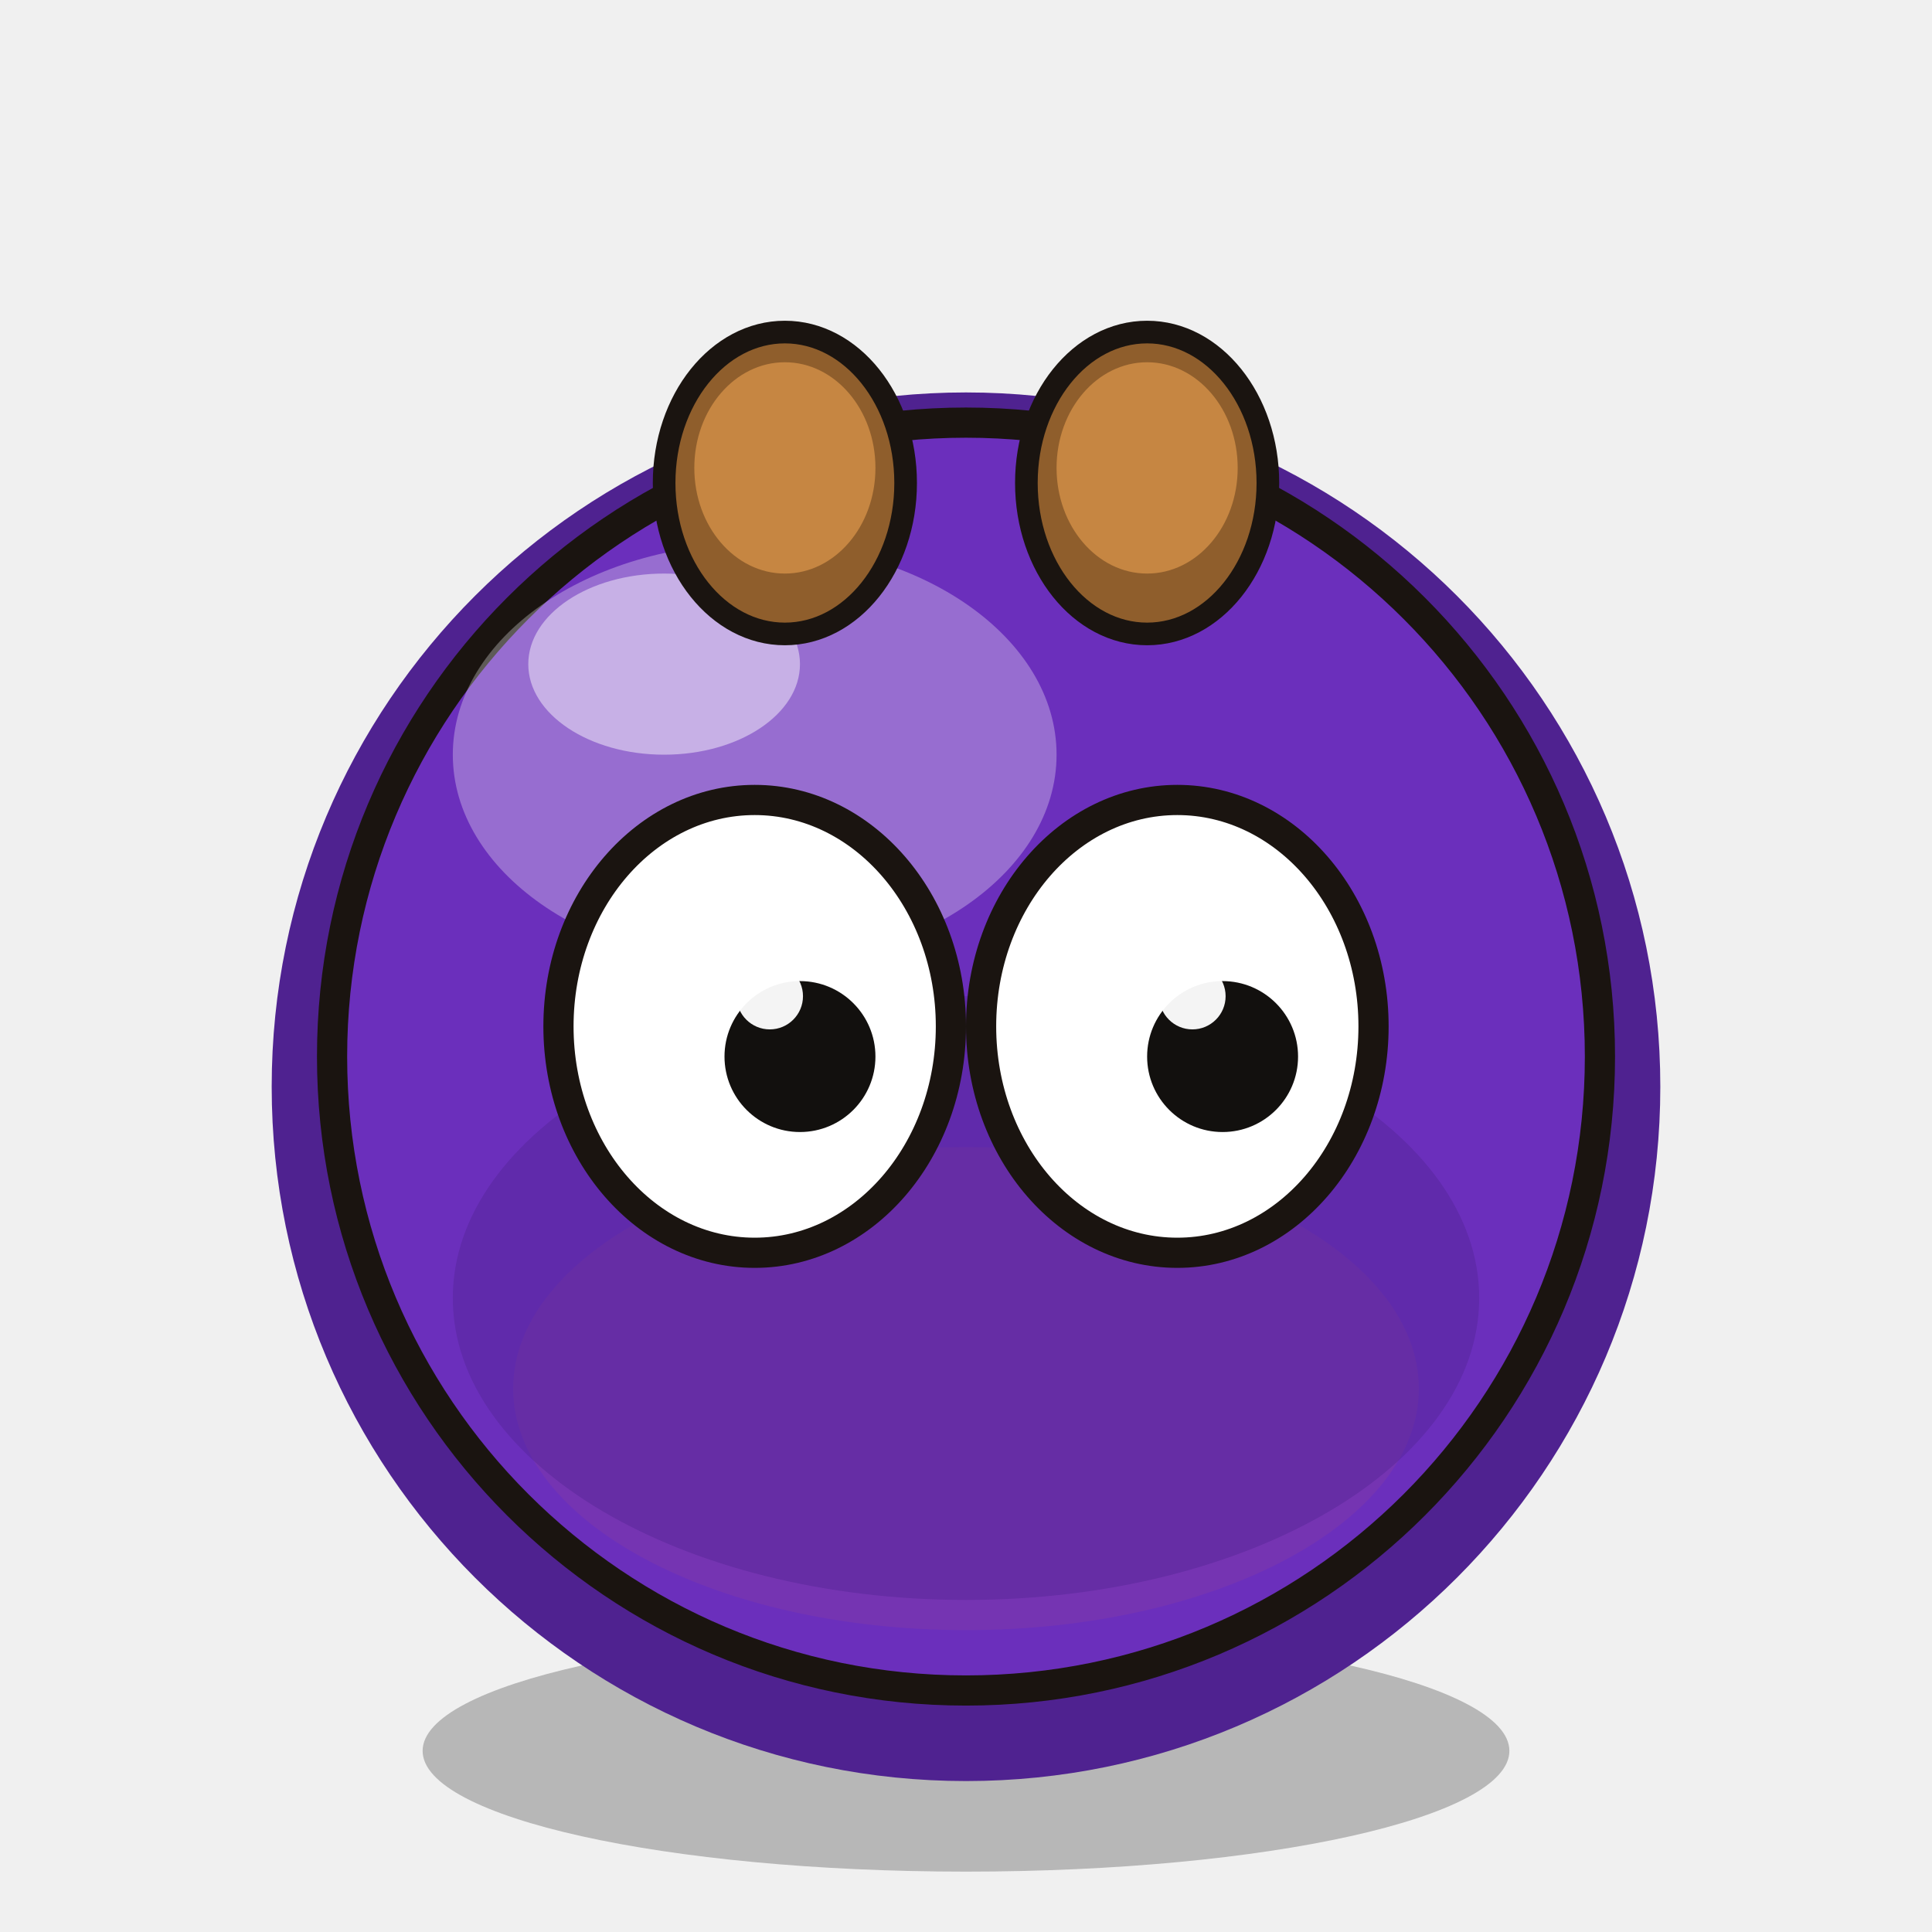
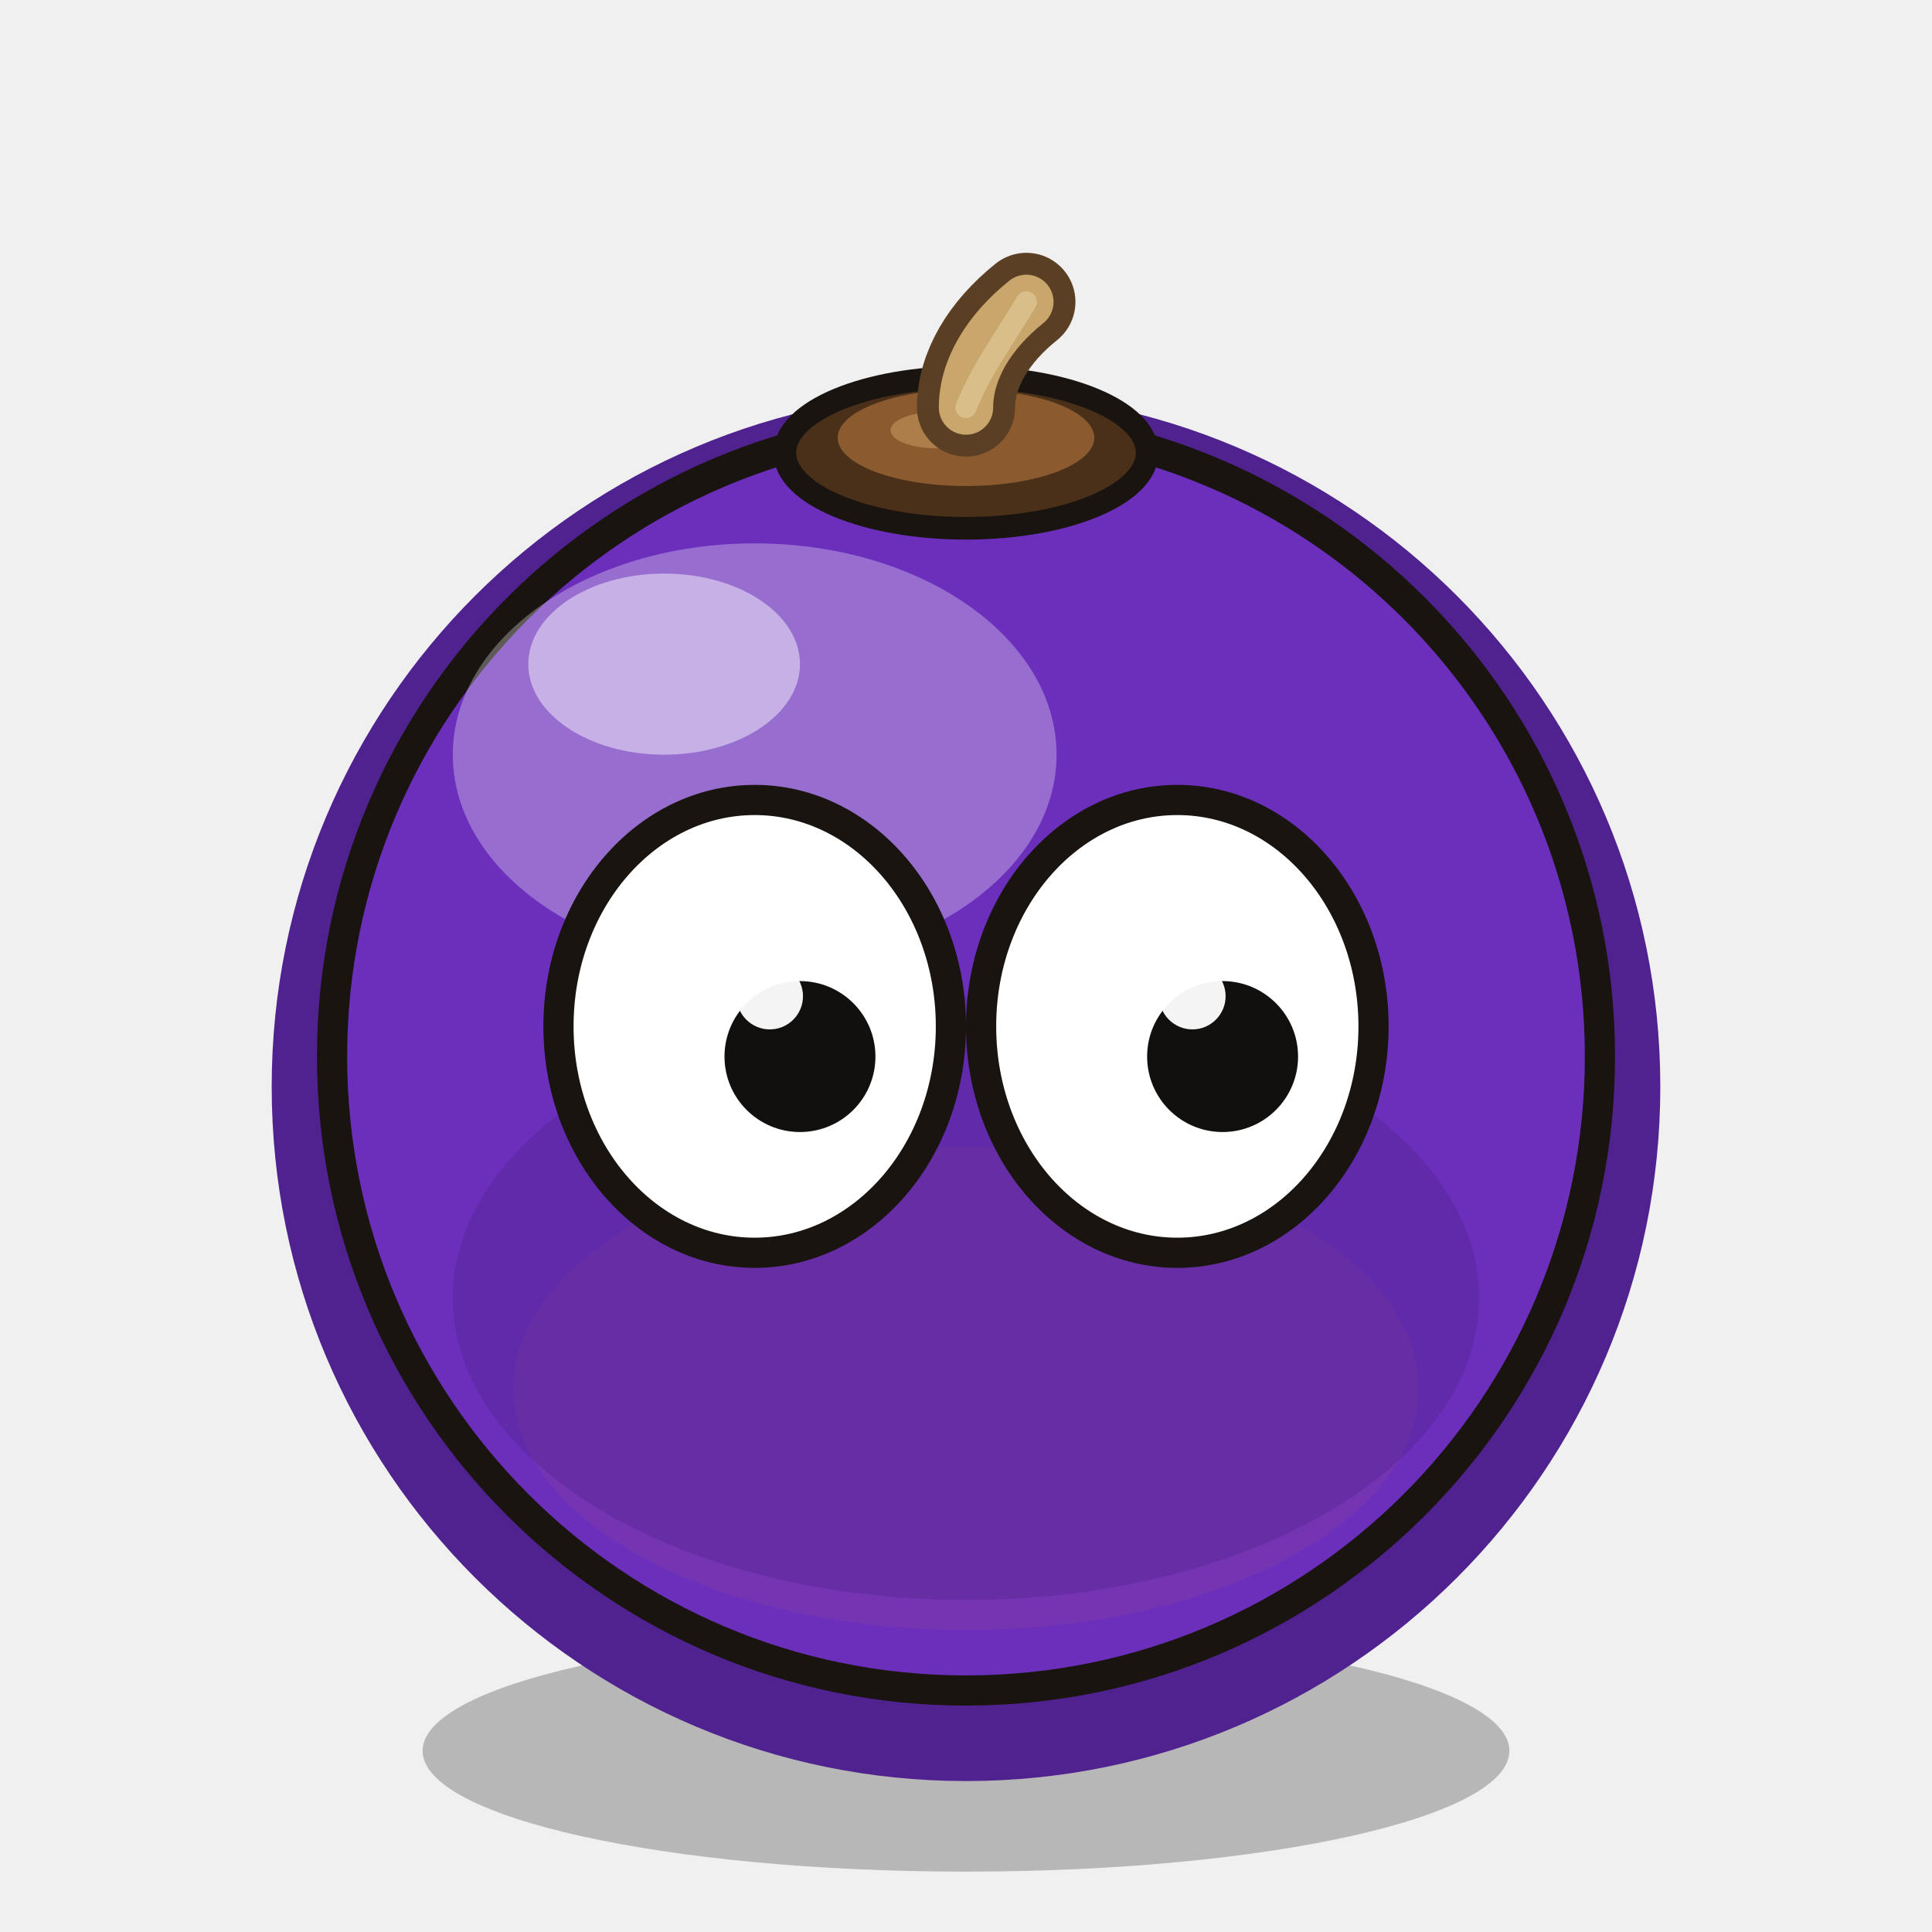
<svg xmlns="http://www.w3.org/2000/svg" viewBox="0 0 128 128" width="128" height="128">
  <ellipse cx="64" cy="116" rx="36" ry="8" fill="#000000" opacity="0.24" />
  <circle cx="64" cy="72" r="46" fill="#4F2290" />
  <circle cx="64" cy="70" r="42" fill="#6B2FBC" stroke="#1A1410" stroke-width="2" />
  <ellipse cx="64" cy="92" rx="30" ry="16" fill="#FF7A2A" opacity="0.07" />
  <ellipse cx="64" cy="86" rx="34" ry="20" fill="#4F2290" opacity="0.40" />
  <ellipse cx="50" cy="50" rx="20" ry="14" fill="#FFFFFF" opacity="0.30" />
  <ellipse cx="44" cy="44" rx="9" ry="6" fill="#FFFFFF" opacity="0.46" />
-   <ellipse cx="52" cy="32" rx="8" ry="10" fill="#8F5E2C" stroke="#1A1410" stroke-width="1.5" />
-   <ellipse cx="52" cy="31" rx="6" ry="7" fill="#C68642" />
-   <ellipse cx="76" cy="32" rx="8" ry="10" fill="#8F5E2C" stroke="#1A1410" stroke-width="1.5" />
-   <ellipse cx="76" cy="31" rx="6" ry="7" fill="#C68642" />
+   <ellipse cx="64" cy="30" rx="12" ry="5" fill="#4A3018" stroke="#1A1410" stroke-width="1.5" />
+   <ellipse cx="64" cy="29" rx="8.5" ry="3.2" fill="#8B5A2E" />
+   <ellipse cx="62" cy="28.5" rx="3" ry="1.2" fill="#B88952" opacity="0.75" />
+   <path d="M64 27 C64 24.5 65.5 22 68 20" fill="none" stroke="#5A3F24" stroke-width="6.5" stroke-linecap="round" />
+   <path d="M64 27 C64 24.5 65.5 22 68 20" fill="none" stroke="#C9A66B" stroke-width="3.6" stroke-linecap="round" />
+   <path d="M64 27 C65 24.5 66.5 22.5 68 20" fill="none" stroke="#E8D2A4" stroke-width="1.4" stroke-linecap="round" opacity="0.55" />
  <ellipse cx="50" cy="68" rx="13" ry="15" fill="#FFFFFF" stroke="#1A1410" stroke-width="2" />
  <ellipse cx="78" cy="68" rx="13" ry="15" fill="#FFFFFF" stroke="#1A1410" stroke-width="2" />
  <circle cx="53" cy="70" r="5" fill="#12100E" />
  <circle cx="81" cy="70" r="5" fill="#12100E" />
  <circle cx="51" cy="66" r="2.2" fill="#FFFFFF" opacity="0.95" />
  <circle cx="79" cy="66" r="2.2" fill="#FFFFFF" opacity="0.95" />
</svg>
